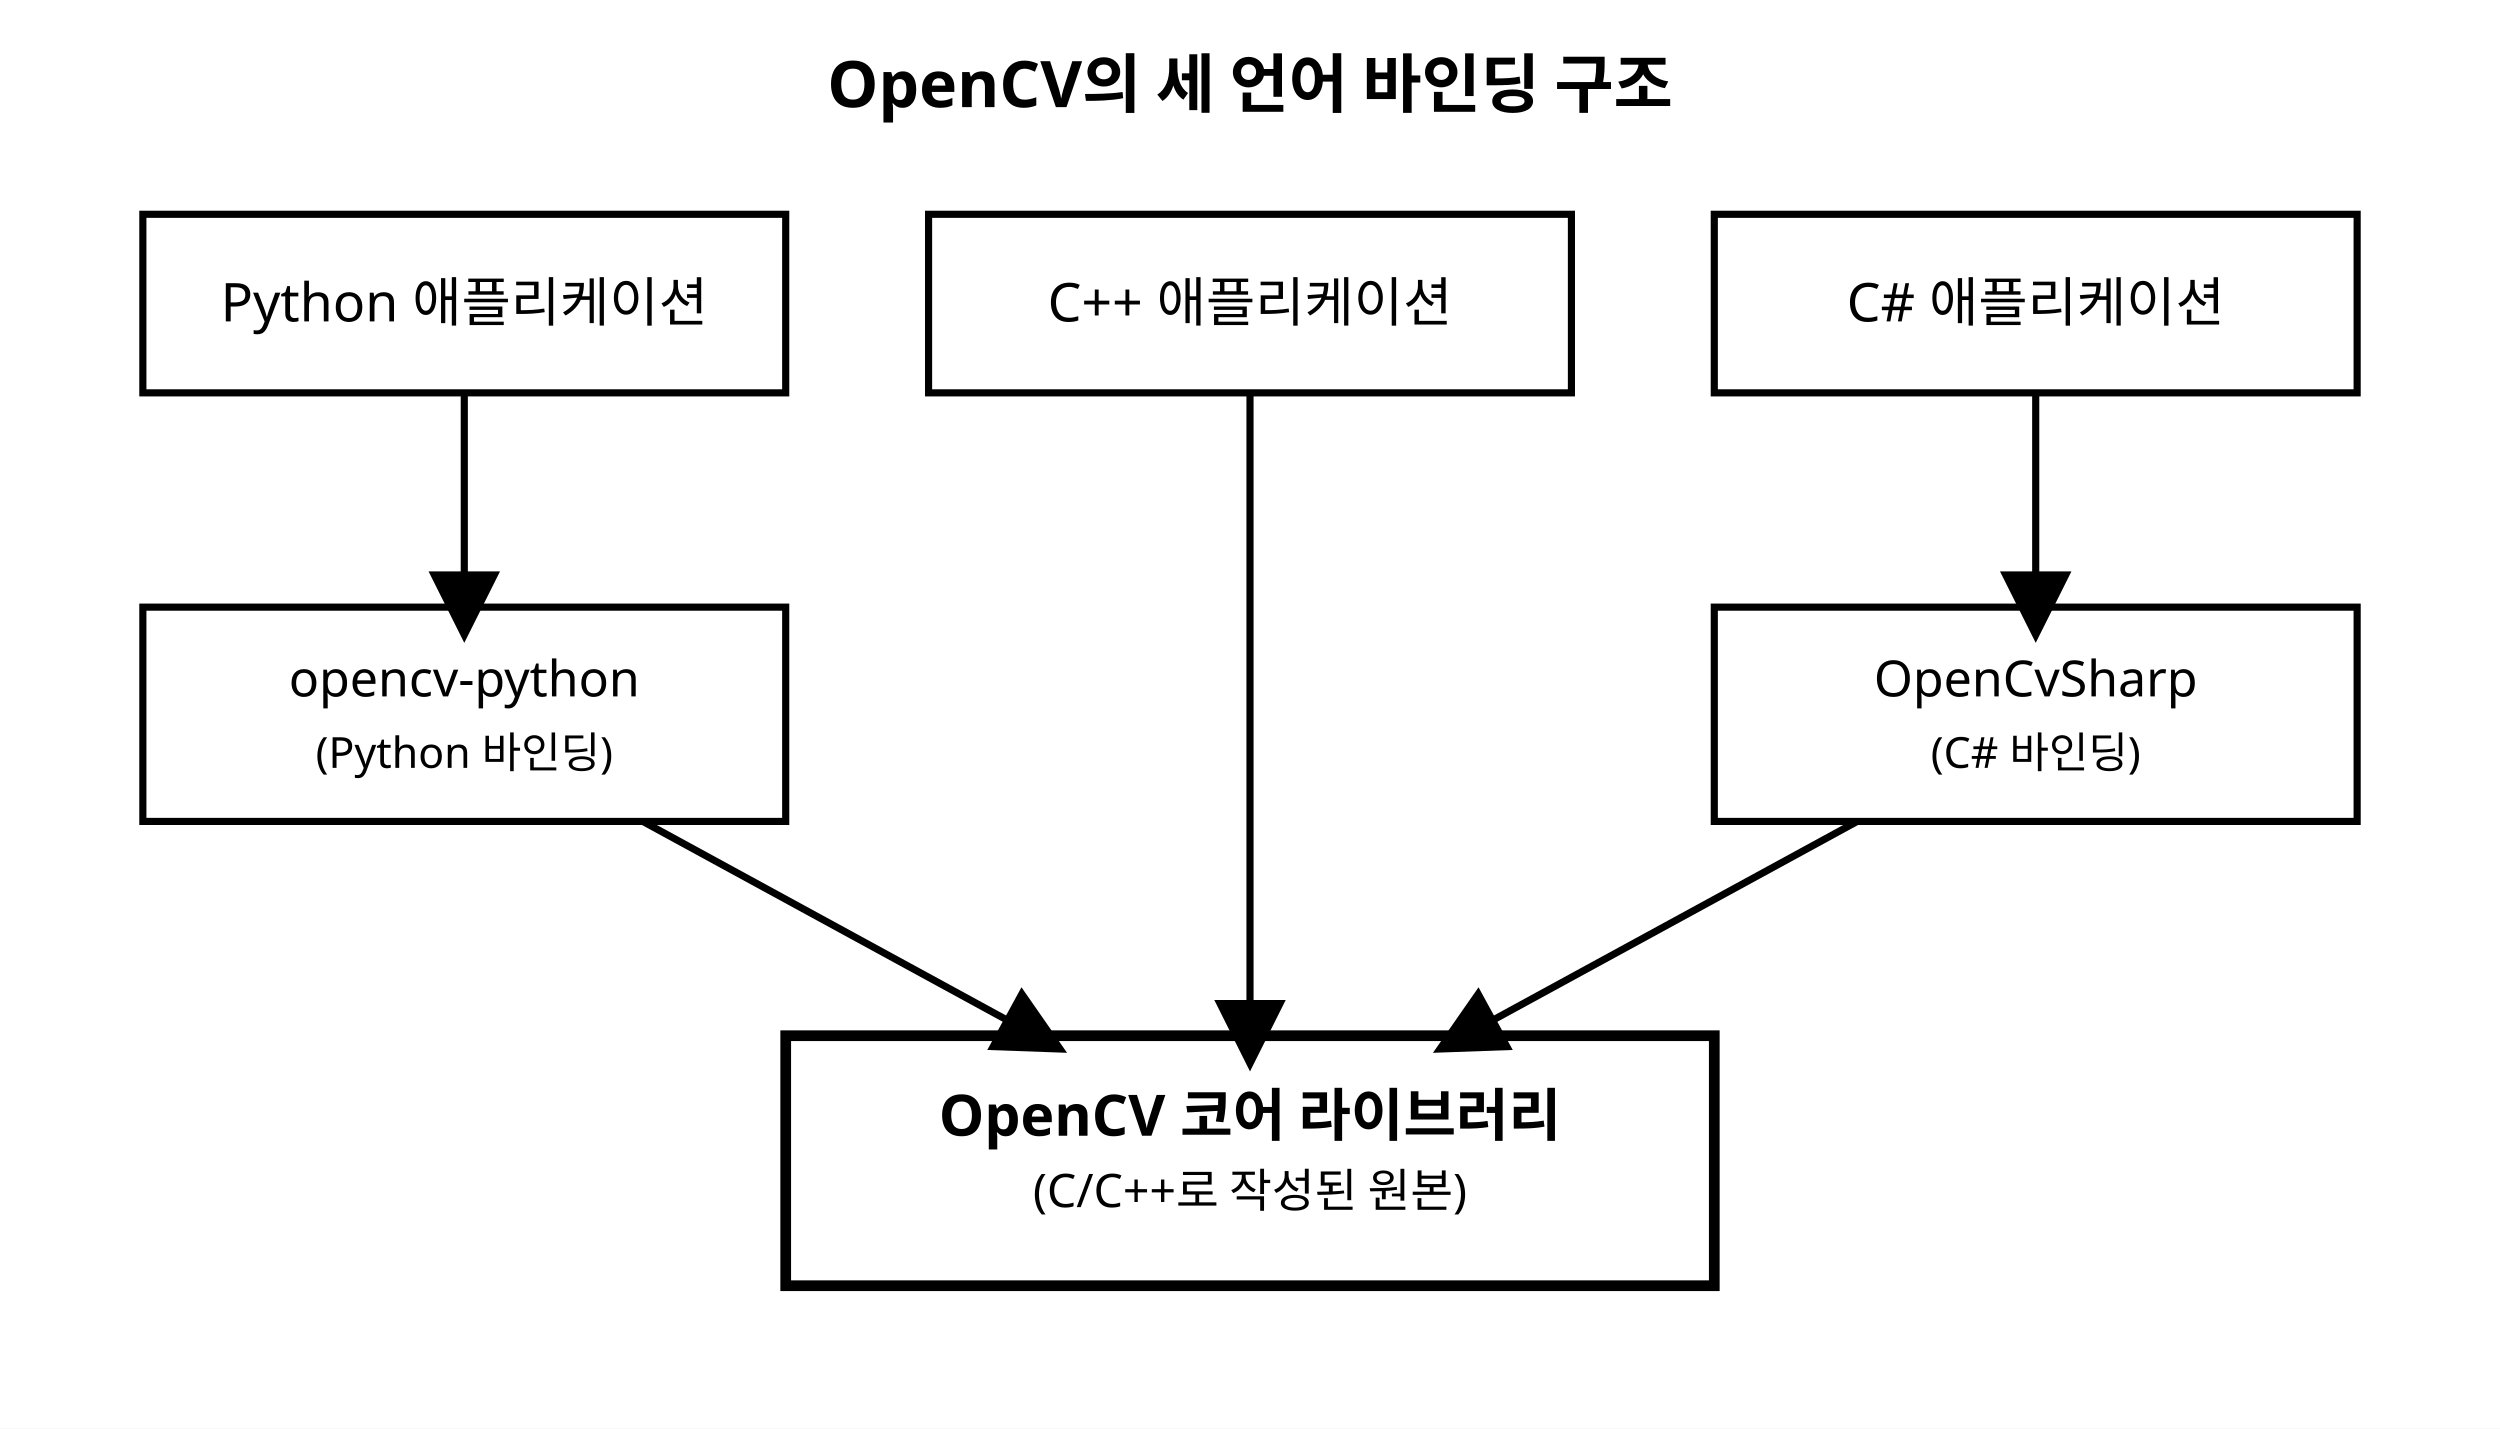
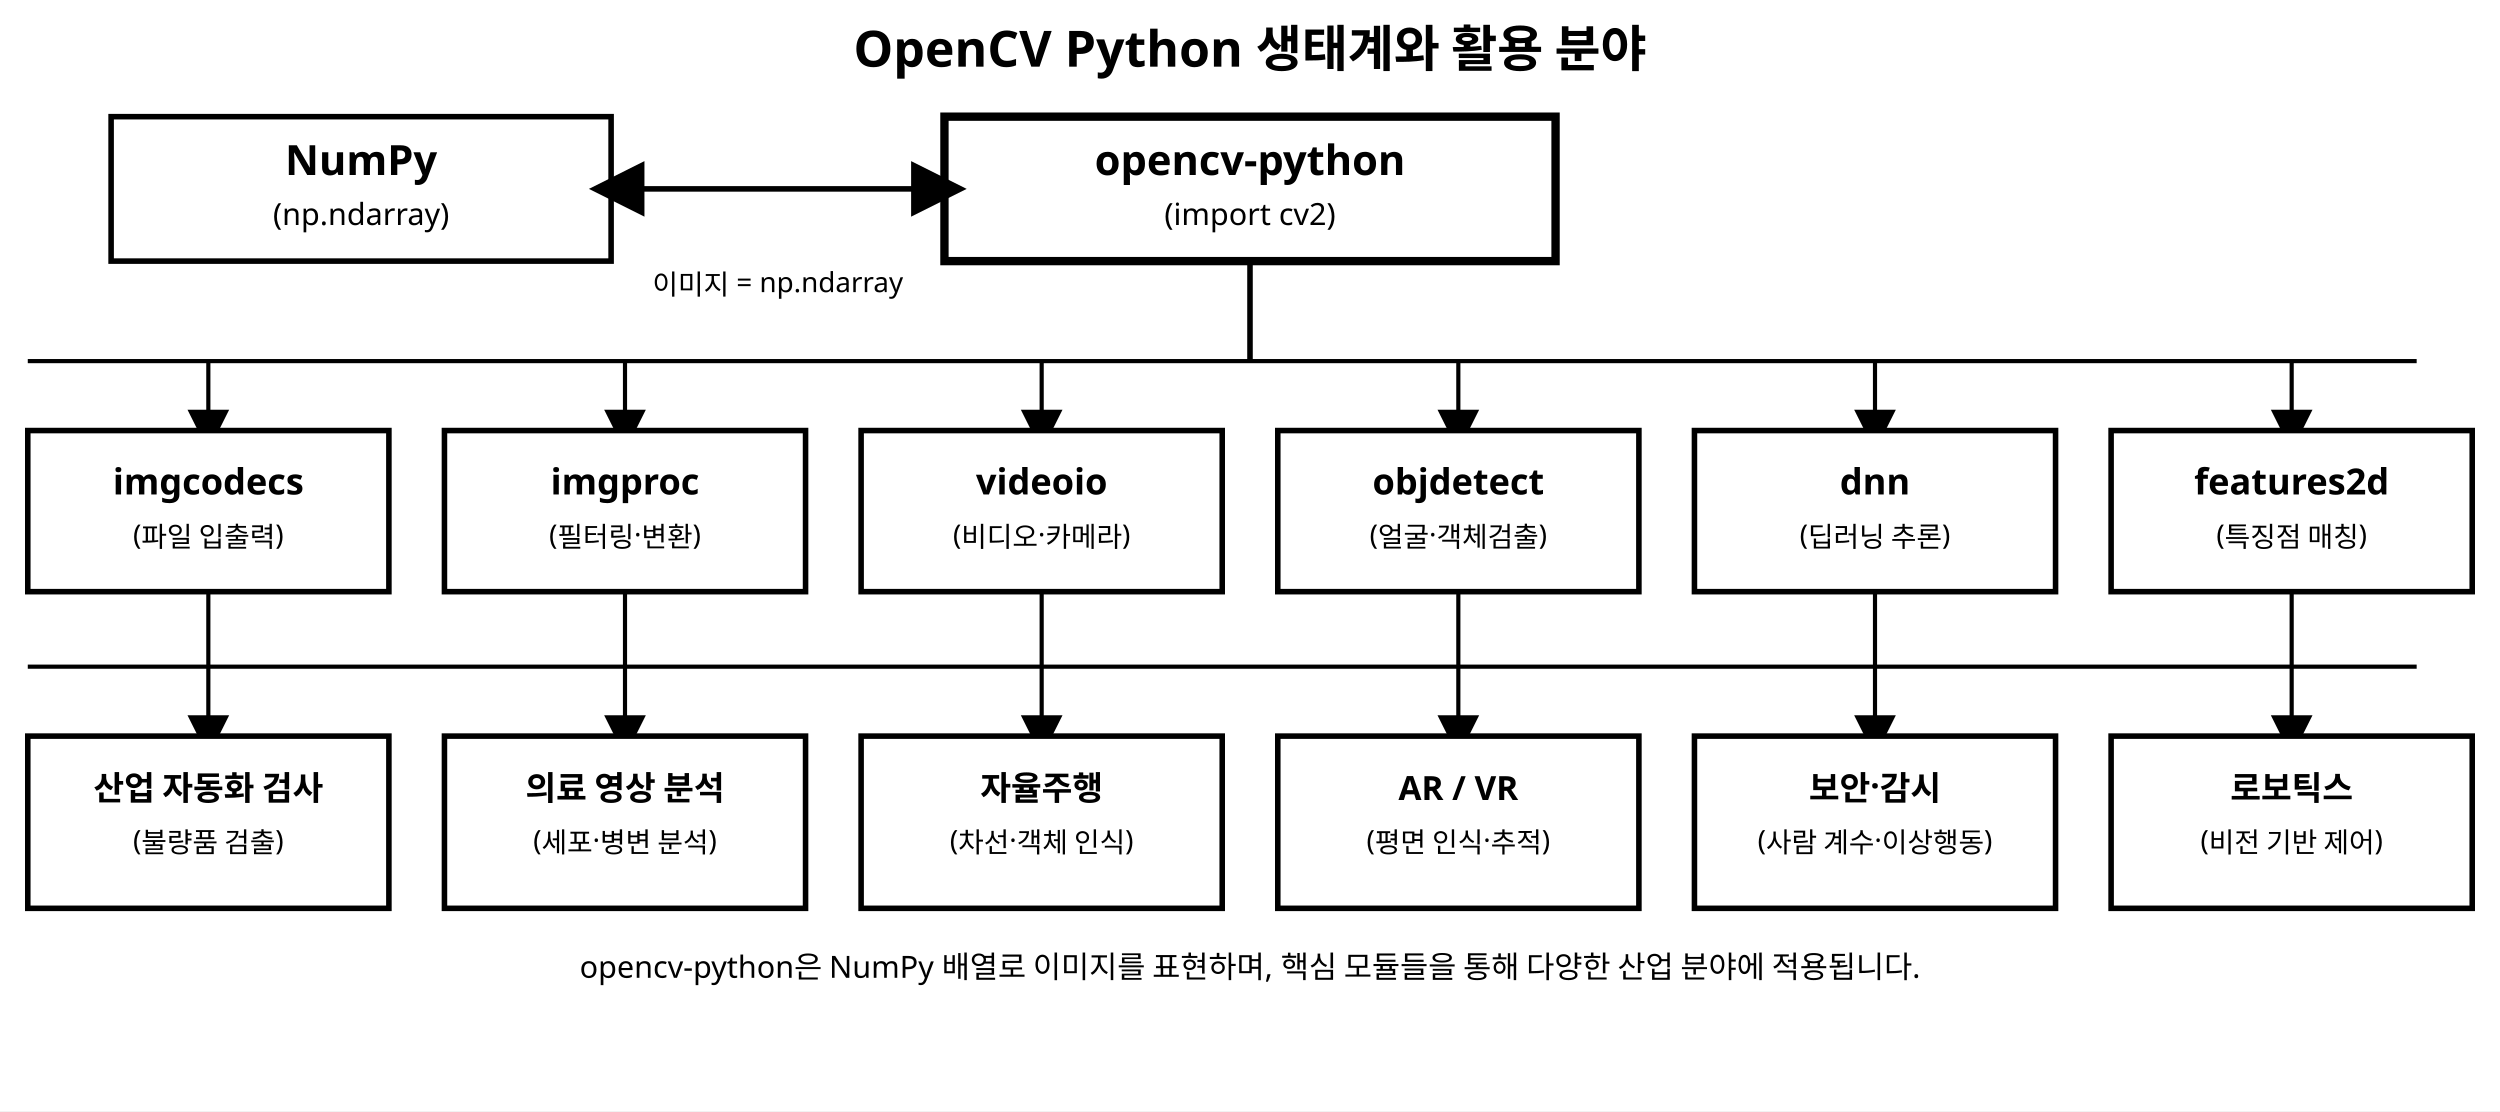
- <svg xmlns="http://www.w3.org/2000/svg" viewBox="0 0 700 400" font-family="sans-serif">
-   <rect x="0" y="0" width="700" height="400" fill="#ffffff" />
-   <text x="350" y="30" text-anchor="middle" font-size="18" font-weight="bold" fill="#000000">OpenCV의 세 언어 바인딩 구조</text>
-   <rect x="40" y="60" width="180" height="50" fill="#ffffff" stroke="#000000" stroke-width="2" />
-   <text x="130" y="90" text-anchor="middle" font-size="15" fill="#000000">Python 애플리케이션</text>
-   <rect x="260" y="60" width="180" height="50" fill="#ffffff" stroke="#000000" stroke-width="2" />
-   <text x="350" y="90" text-anchor="middle" font-size="15" fill="#000000">C++ 애플리케이션</text>
-   <rect x="480" y="60" width="180" height="50" fill="#ffffff" stroke="#000000" stroke-width="2" />
-   <text x="570" y="90" text-anchor="middle" font-size="15" fill="#000000">C# 애플리케이션</text>
-   <rect x="40" y="170" width="180" height="60" fill="#ffffff" stroke="#000000" stroke-width="2" />
-   <text x="130" y="195" text-anchor="middle" font-size="14" fill="#000000">opencv-python</text>
-   <text x="130" y="215" text-anchor="middle" font-size="12" fill="#000000">(Python 바인딩)</text>
-   <rect x="480" y="170" width="180" height="60" fill="#ffffff" stroke="#000000" stroke-width="2" />
-   <text x="570" y="195" text-anchor="middle" font-size="14" fill="#000000">OpenCvSharp</text>
-   <text x="570" y="215" text-anchor="middle" font-size="12" fill="#000000">(C# 바인딩)</text>
-   <rect x="220" y="290" width="260" height="70" fill="#ffffff" stroke="#000000" stroke-width="3" />
-   <text x="350" y="318" text-anchor="middle" font-size="16" font-weight="bold" fill="#000000">OpenCV 코어 라이브러리</text>
-   <text x="350" y="338" text-anchor="middle" font-size="13" fill="#000000">(C/C++로 작성된 원본)</text>
-   <line x1="130" y1="110" x2="130" y2="170" stroke="#000000" stroke-width="2" marker-end="url(#arrow)" />
-   <line x1="350" y1="110" x2="350" y2="290" stroke="#000000" stroke-width="2" marker-end="url(#arrow)" />
-   <line x1="570" y1="110" x2="570" y2="170" stroke="#000000" stroke-width="2" marker-end="url(#arrow)" />
-   <line x1="180" y1="230" x2="290" y2="290" stroke="#000000" stroke-width="2" marker-end="url(#arrow)" />
-   <line x1="520" y1="230" x2="410" y2="290" stroke="#000000" stroke-width="2" marker-end="url(#arrow)" />
+ <svg xmlns="http://www.w3.org/2000/svg" viewBox="0 0 900 400" font-family="sans-serif">
+   <rect x="0" y="0" width="900" height="400" fill="#ffffff" />
+   <text x="450" y="24" text-anchor="middle" font-size="18" font-weight="bold" fill="#000000">OpenCV Python 생태계와 활용 분야</text>
+   <rect x="40" y="42" width="180" height="52" fill="#ffffff" stroke="#000000" stroke-width="2" />
+   <text x="130" y="63" text-anchor="middle" font-size="15" font-weight="bold" fill="#000000">NumPy</text>
+   <text x="130" y="81" text-anchor="middle" font-size="11" fill="#000000">(np.ndarray)</text>
+   <rect x="340" y="42" width="220" height="52" fill="#ffffff" stroke="#000000" stroke-width="3" />
+   <text x="450" y="63" text-anchor="middle" font-size="15" font-weight="bold" fill="#000000">opencv-python</text>
+   <text x="450" y="81" text-anchor="middle" font-size="11" fill="#000000">(import cv2)</text>
+   <line x1="222" y1="68" x2="338" y2="68" stroke="#000000" stroke-width="2" marker-start="url(#arrow)" marker-end="url(#arrow)" />
+   <text x="280" y="106" text-anchor="middle" font-size="10" fill="#000000">이미지 = np.ndarray</text>
+   <line x1="450" y1="94" x2="450" y2="130" stroke="#000000" stroke-width="2" />
+   <line x1="10" y1="130" x2="870" y2="130" stroke="#000000" stroke-width="1.5" />
+   <line x1="75" y1="130" x2="75" y2="155" stroke="#000000" stroke-width="1.5" marker-end="url(#arrow)" />
+   <line x1="225" y1="130" x2="225" y2="155" stroke="#000000" stroke-width="1.5" marker-end="url(#arrow)" />
+   <line x1="375" y1="130" x2="375" y2="155" stroke="#000000" stroke-width="1.5" marker-end="url(#arrow)" />
+   <line x1="525" y1="130" x2="525" y2="155" stroke="#000000" stroke-width="1.5" marker-end="url(#arrow)" />
+   <line x1="675" y1="130" x2="675" y2="155" stroke="#000000" stroke-width="1.5" marker-end="url(#arrow)" />
+   <line x1="825" y1="130" x2="825" y2="155" stroke="#000000" stroke-width="1.5" marker-end="url(#arrow)" />
+   <rect x="10" y="155" width="130" height="58" fill="#ffffff" stroke="#000000" stroke-width="2" />
+   <text x="75" y="178" text-anchor="middle" font-size="13" font-weight="bold" fill="#000000">imgcodecs</text>
+   <text x="75" y="196" text-anchor="middle" font-size="10" fill="#000000">(파일 입출력)</text>
+   <rect x="160" y="155" width="130" height="58" fill="#ffffff" stroke="#000000" stroke-width="2" />
+   <text x="225" y="178" text-anchor="middle" font-size="13" font-weight="bold" fill="#000000">imgproc</text>
+   <text x="225" y="196" text-anchor="middle" font-size="10" fill="#000000">(필터링·변환)</text>
+   <rect x="310" y="155" width="130" height="58" fill="#ffffff" stroke="#000000" stroke-width="2" />
+   <text x="375" y="178" text-anchor="middle" font-size="13" font-weight="bold" fill="#000000">videoio</text>
+   <text x="375" y="196" text-anchor="middle" font-size="10" fill="#000000">(비디오·카메라)</text>
+   <rect x="460" y="155" width="130" height="58" fill="#ffffff" stroke="#000000" stroke-width="2" />
+   <text x="525" y="178" text-anchor="middle" font-size="13" font-weight="bold" fill="#000000">objdetect</text>
+   <text x="525" y="196" text-anchor="middle" font-size="10" fill="#000000">(얼굴·객체검출)</text>
+   <rect x="610" y="155" width="130" height="58" fill="#ffffff" stroke="#000000" stroke-width="2" />
+   <text x="675" y="178" text-anchor="middle" font-size="13" font-weight="bold" fill="#000000">dnn</text>
+   <text x="675" y="196" text-anchor="middle" font-size="10" fill="#000000">(딥러닝 추론)</text>
+   <rect x="760" y="155" width="130" height="58" fill="#ffffff" stroke="#000000" stroke-width="2" />
+   <text x="825" y="178" text-anchor="middle" font-size="13" font-weight="bold" fill="#000000">features2d</text>
+   <text x="825" y="196" text-anchor="middle" font-size="10" fill="#000000">(특징점 매칭)</text>
+   <line x1="75" y1="213" x2="75" y2="240" stroke="#000000" stroke-width="1.5" />
+   <line x1="225" y1="213" x2="225" y2="240" stroke="#000000" stroke-width="1.5" />
+   <line x1="375" y1="213" x2="375" y2="240" stroke="#000000" stroke-width="1.5" />
+   <line x1="525" y1="213" x2="525" y2="240" stroke="#000000" stroke-width="1.5" />
+   <line x1="675" y1="213" x2="675" y2="240" stroke="#000000" stroke-width="1.5" />
+   <line x1="825" y1="213" x2="825" y2="240" stroke="#000000" stroke-width="1.5" />
+   <line x1="10" y1="240" x2="870" y2="240" stroke="#000000" stroke-width="1.5" />
+   <line x1="75" y1="240" x2="75" y2="265" stroke="#000000" stroke-width="1.5" marker-end="url(#arrow)" />
+   <line x1="225" y1="240" x2="225" y2="265" stroke="#000000" stroke-width="1.5" marker-end="url(#arrow)" />
+   <line x1="375" y1="240" x2="375" y2="265" stroke="#000000" stroke-width="1.5" marker-end="url(#arrow)" />
+   <line x1="525" y1="240" x2="525" y2="265" stroke="#000000" stroke-width="1.5" marker-end="url(#arrow)" />
+   <line x1="675" y1="240" x2="675" y2="265" stroke="#000000" stroke-width="1.5" marker-end="url(#arrow)" />
+   <line x1="825" y1="240" x2="825" y2="265" stroke="#000000" stroke-width="1.5" marker-end="url(#arrow)" />
+   <rect x="10" y="265" width="130" height="62" fill="#ffffff" stroke="#000000" stroke-width="2" />
+   <text x="75" y="288" text-anchor="middle" font-size="12" font-weight="bold" fill="#000000">산업 자동화 검사</text>
+   <text x="75" y="306" text-anchor="middle" font-size="10" fill="#000000">(불량품 검출)</text>
+   <rect x="160" y="265" width="130" height="62" fill="#ffffff" stroke="#000000" stroke-width="2" />
+   <text x="225" y="288" text-anchor="middle" font-size="12" font-weight="bold" fill="#000000">의료 영상 분석</text>
+   <text x="225" y="306" text-anchor="middle" font-size="10" fill="#000000">(세포·병변 분석)</text>
+   <rect x="310" y="265" width="130" height="62" fill="#ffffff" stroke="#000000" stroke-width="2" />
+   <text x="375" y="288" text-anchor="middle" font-size="12" font-weight="bold" fill="#000000">자율주행</text>
+   <text x="375" y="306" text-anchor="middle" font-size="10" fill="#000000">(차선·객체 인식)</text>
+   <rect x="460" y="265" width="130" height="62" fill="#ffffff" stroke="#000000" stroke-width="2" />
+   <text x="525" y="288" text-anchor="middle" font-size="12" font-weight="bold" fill="#000000">AR / VR</text>
+   <text x="525" y="306" text-anchor="middle" font-size="10" fill="#000000">(평면 인식·추적)</text>
+   <rect x="610" y="265" width="130" height="62" fill="#ffffff" stroke="#000000" stroke-width="2" />
+   <text x="675" y="288" text-anchor="middle" font-size="12" font-weight="bold" fill="#000000">보안·감시</text>
+   <text x="675" y="306" text-anchor="middle" font-size="10" fill="#000000">(사람 계수·이상행동)</text>
+   <rect x="760" y="265" width="130" height="62" fill="#ffffff" stroke="#000000" stroke-width="2" />
+   <text x="825" y="288" text-anchor="middle" font-size="12" font-weight="bold" fill="#000000">로보틱스</text>
+   <text x="825" y="306" text-anchor="middle" font-size="10" fill="#000000">(비전 기반 제어)</text>
+   <text x="450" y="352" text-anchor="middle" font-size="11" fill="#000000">opencv-python은 NumPy 배열로 이미지를 표현하며, 핵심 모듈들을 통해 다양한 산업 분야에 적용됩니다.</text>
  <defs>
    <marker id="arrow" markerWidth="10" markerHeight="10" refX="5" refY="5" orient="auto-start-reverse">
      <path d="M0,0 L10,5 L0,10 z" fill="#000000" />
    </marker>
  </defs>
</svg>
